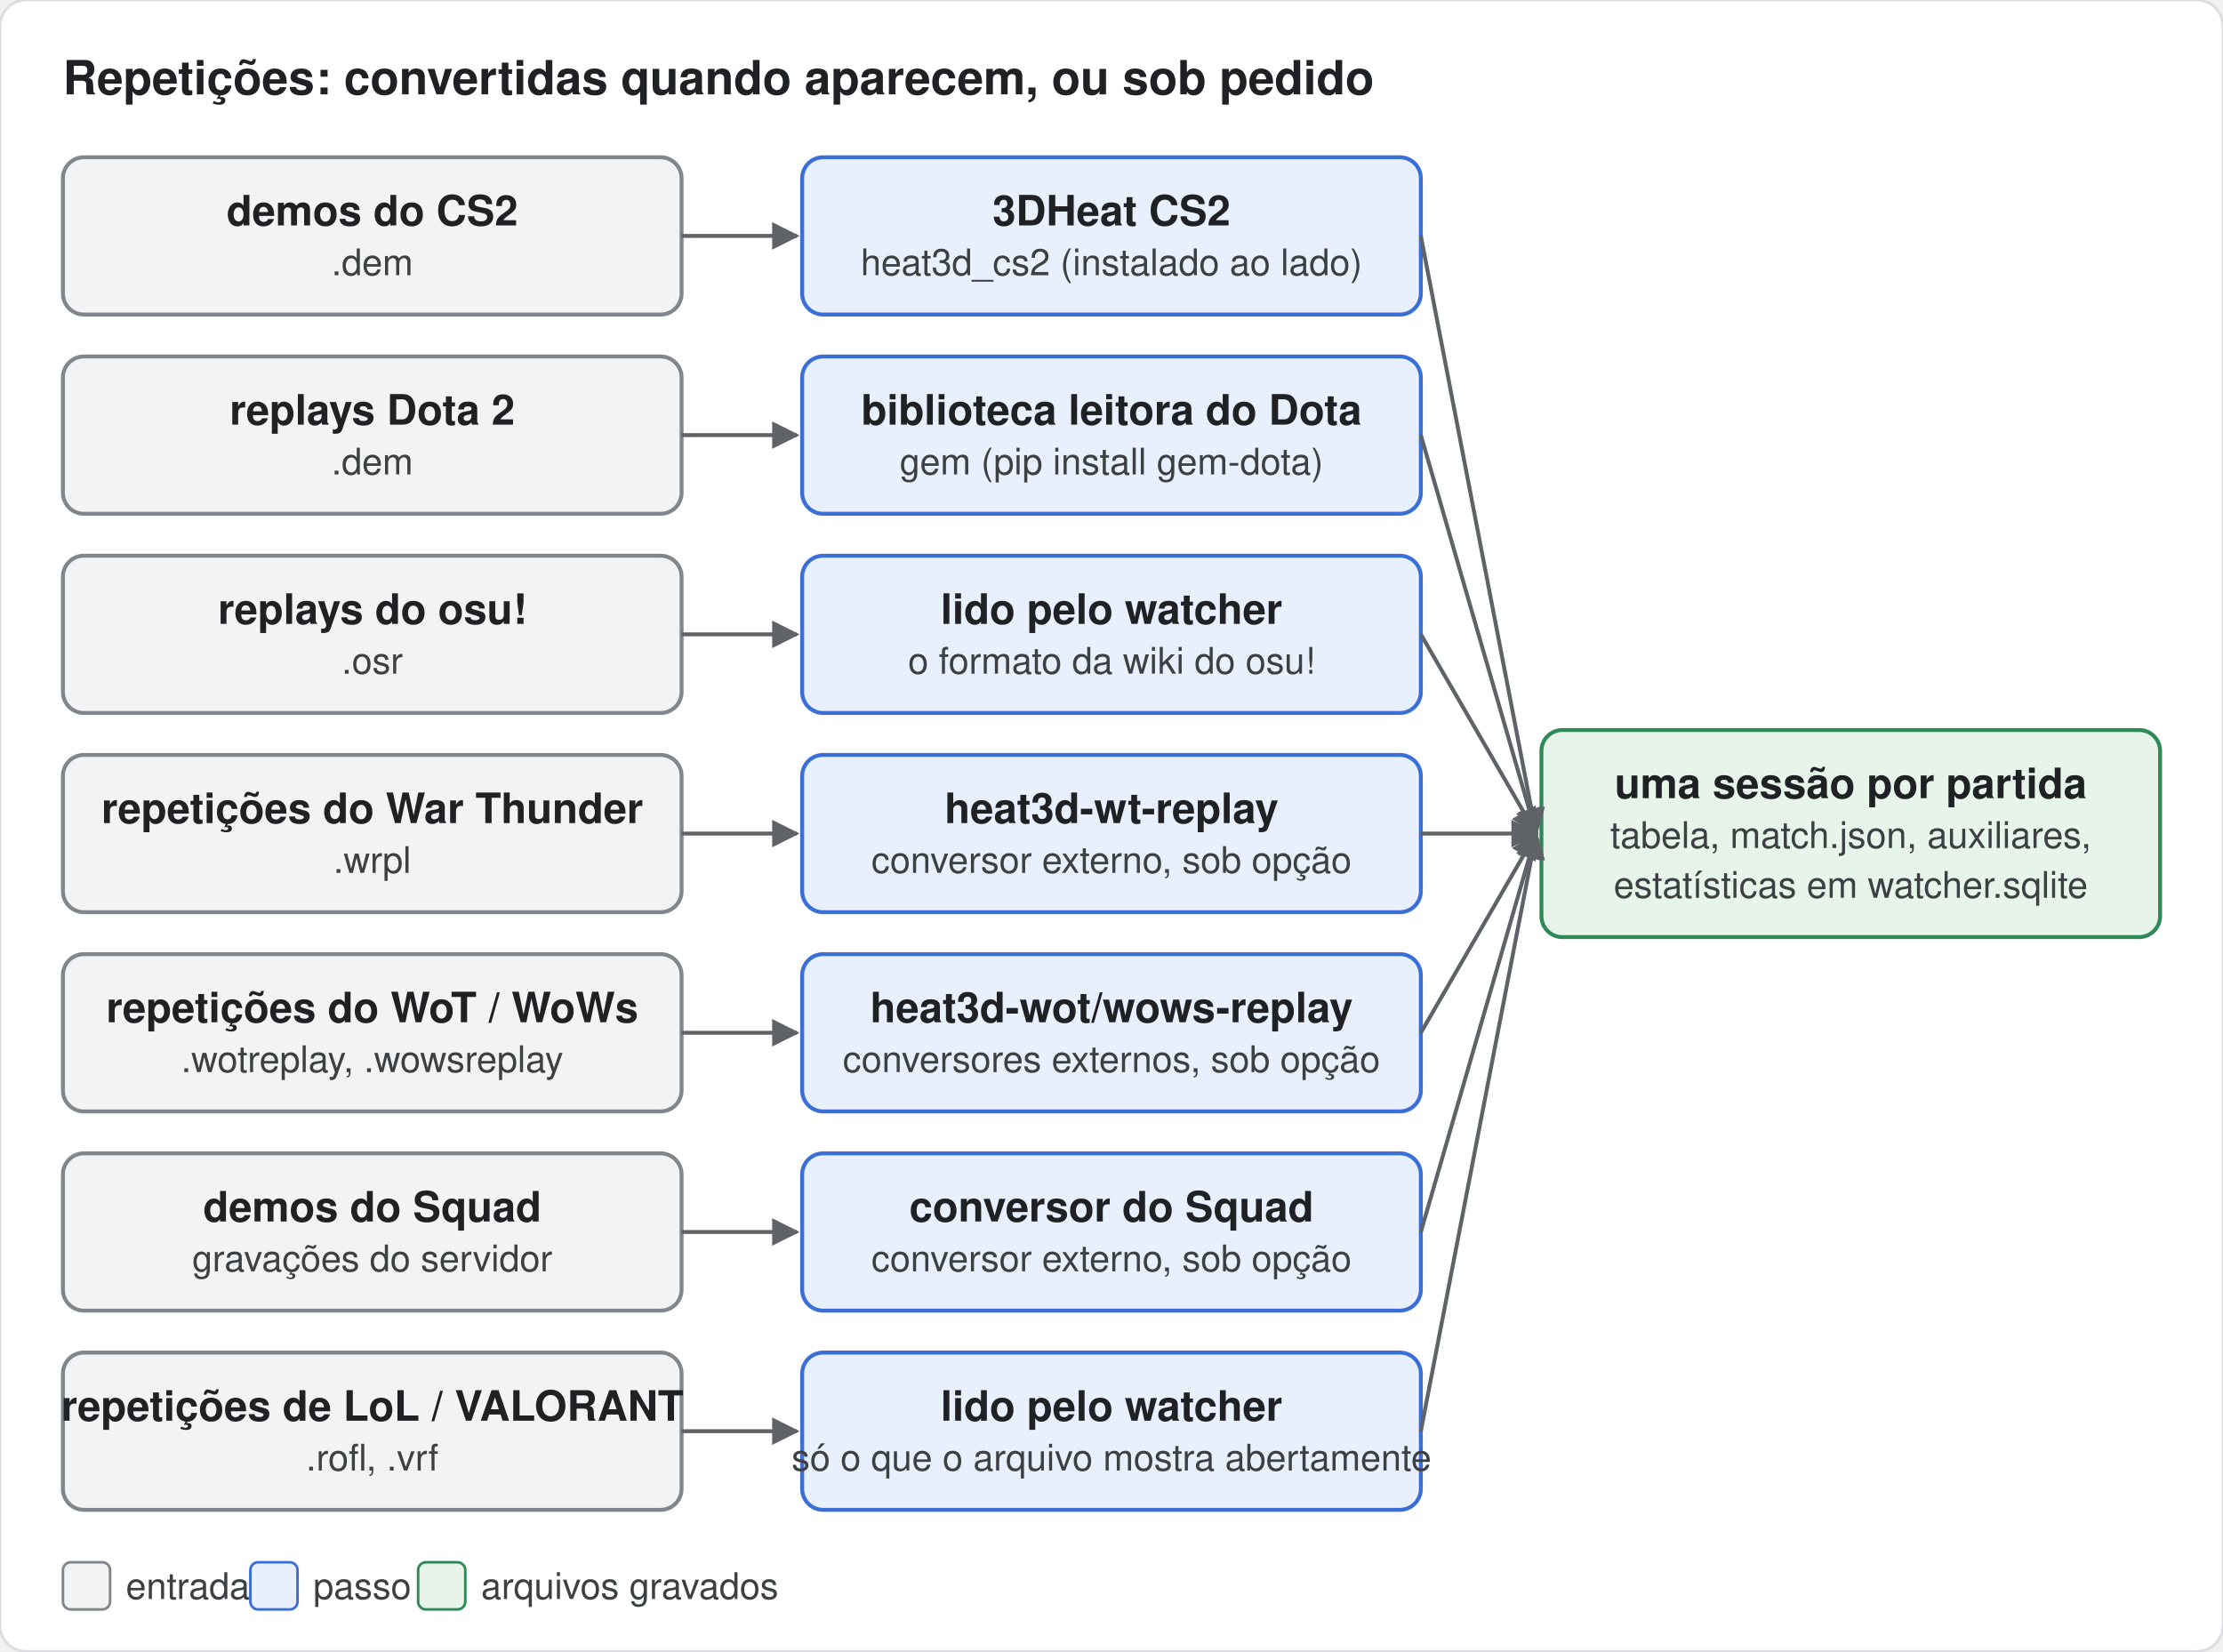
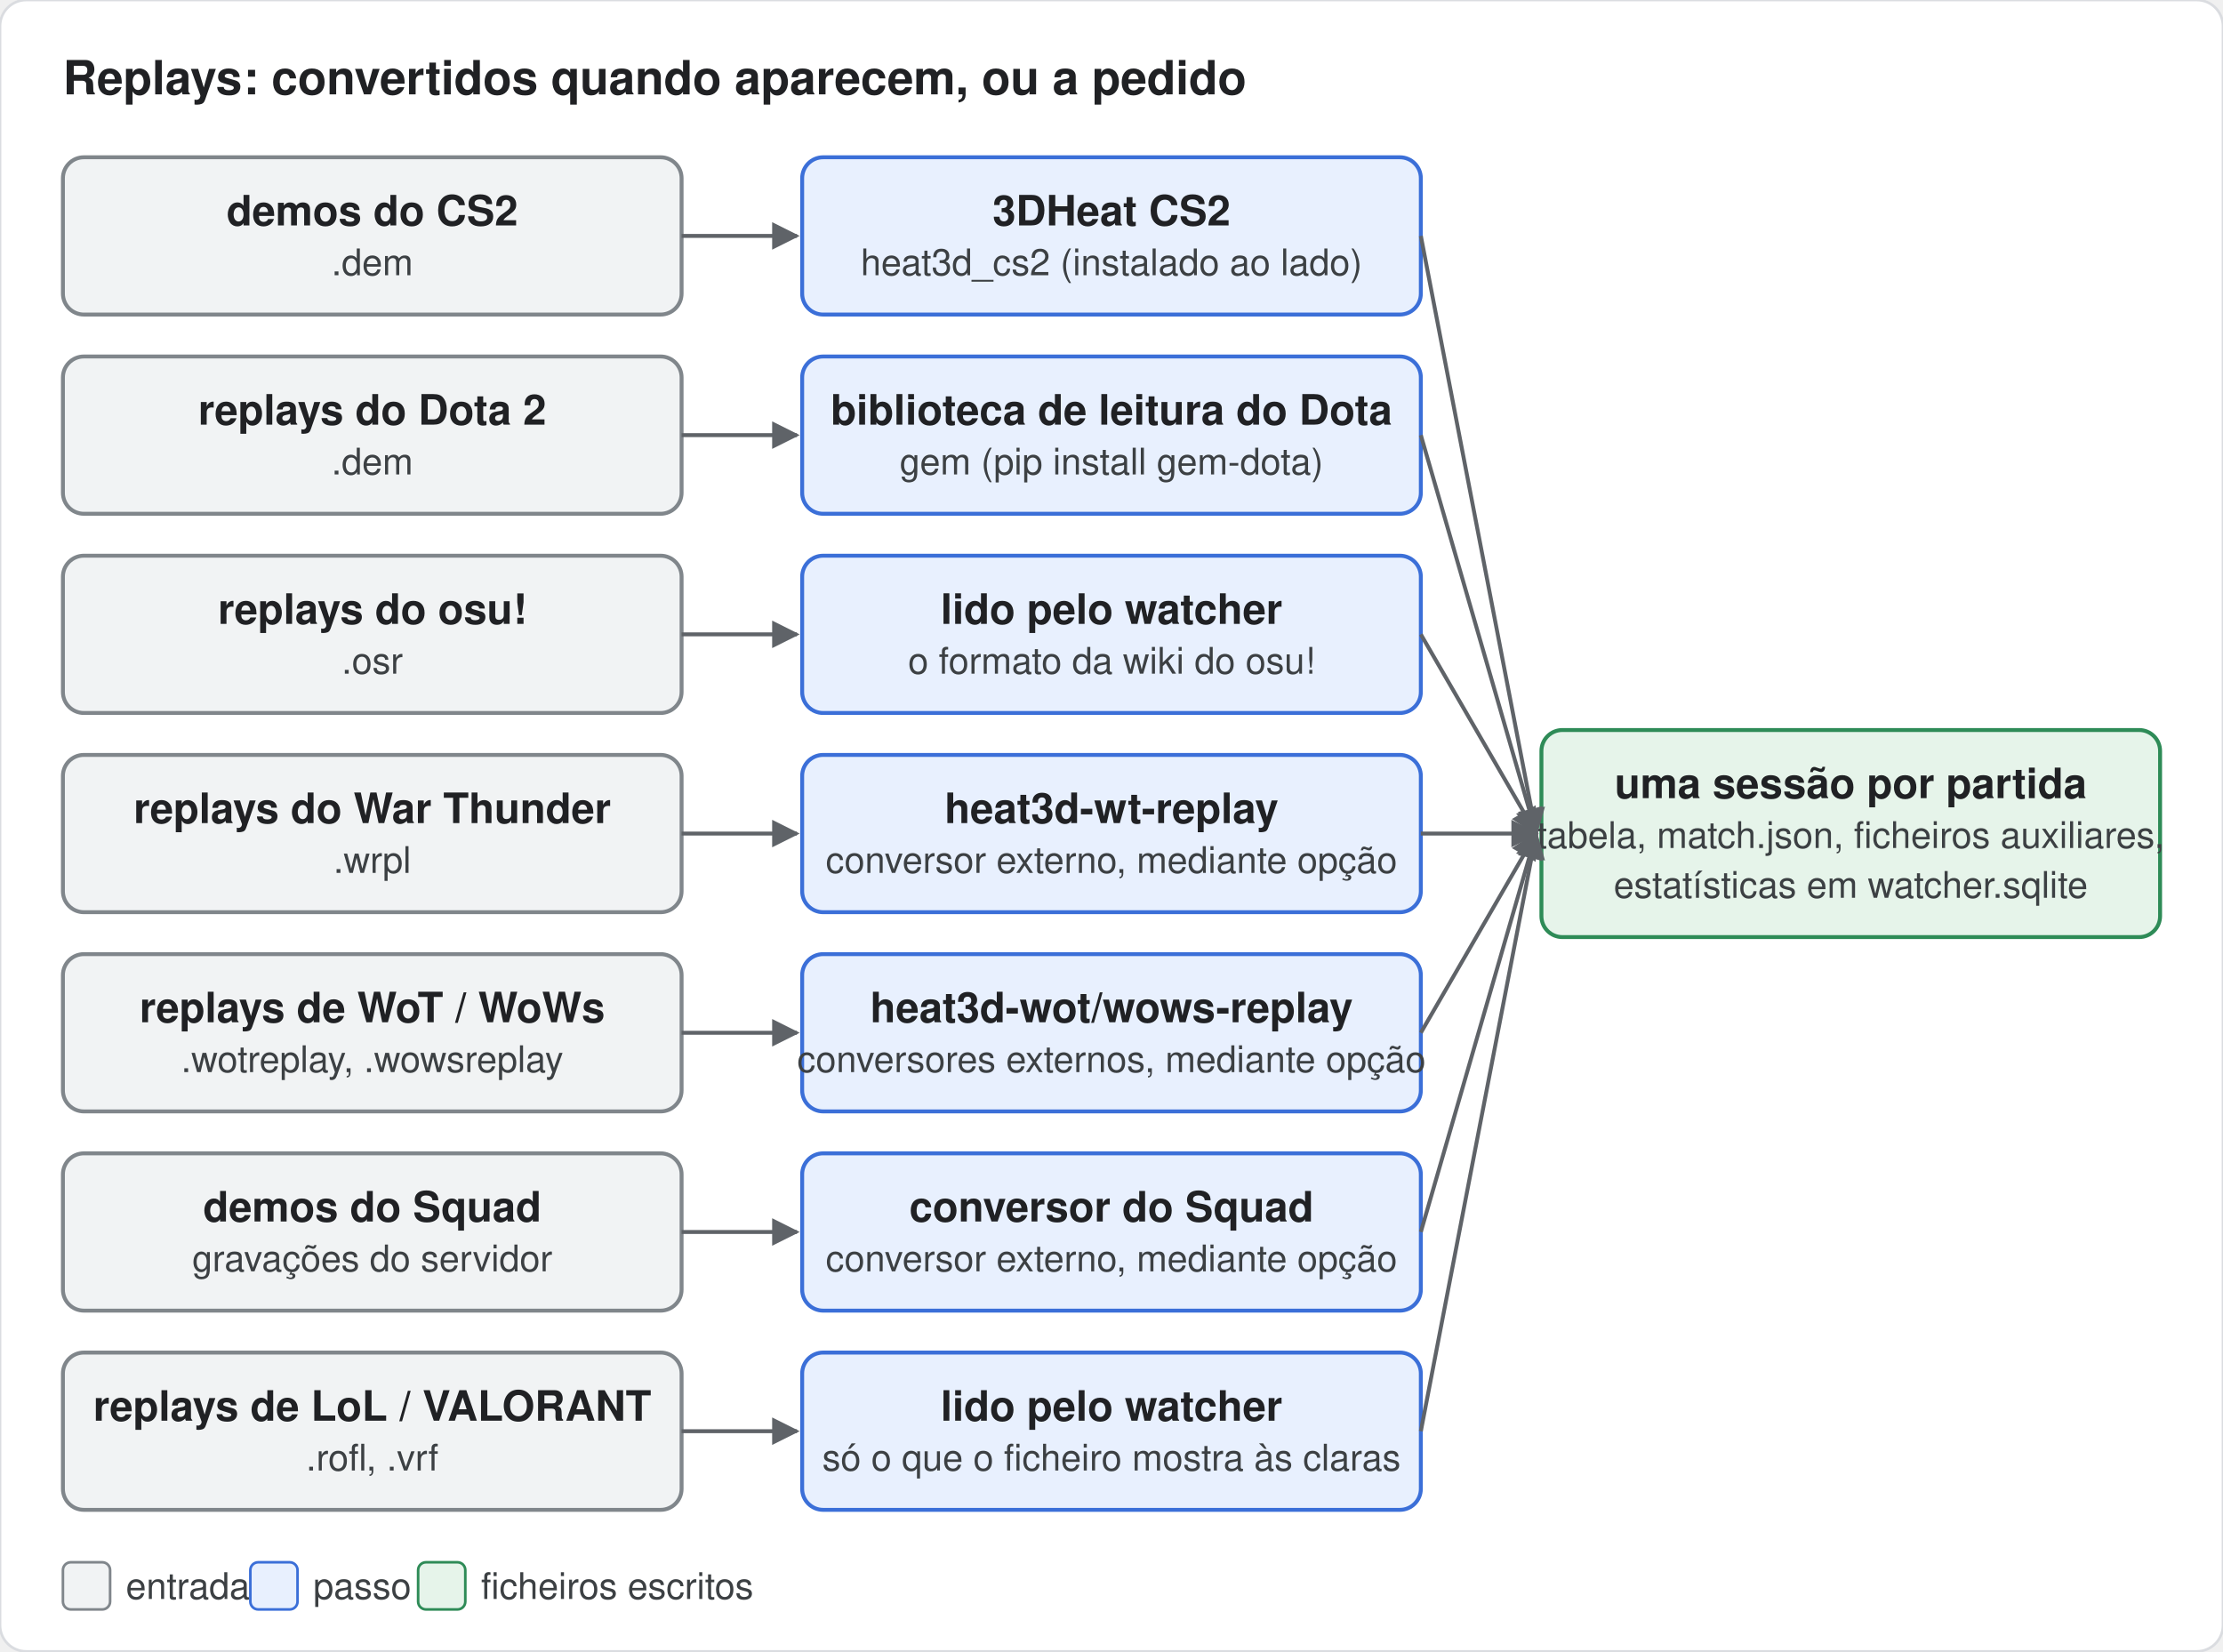
<svg xmlns="http://www.w3.org/2000/svg" width="848" height="630" viewBox="0 0 848 630" font-family="Segoe UI,Helvetica,Arial,sans-serif" role="img" aria-label="Replays: converted when they appear, or on request">
  <defs>
    <marker id="a" viewBox="0 0 10 10" refX="9" refY="5" markerWidth="7" markerHeight="7" orient="auto">
      <path d="M0,0 L10,5 L0,10 z" fill="#5f6368" />
    </marker>
  </defs>
  <rect width="848" height="630" rx="10" fill="#ffffff" stroke="#dadce0" />
-   <text x="24" y="36" font-size="18" font-weight="600" fill="#202124">Repetições: convertidas quando aparecem, ou sob pedido</text>
+   <text x="24" y="36" font-size="18" font-weight="600" fill="#202124">Replays: convertidos quando aparecem, ou a pedido</text>
  <rect x="24" y="60.0" width="236" height="60" rx="8" fill="#f1f3f4" stroke="#80868b" stroke-width="1.5" />
  <text x="142.0" y="86.0" text-anchor="middle" font-weight="600" font-size="16" fill="#202124">demos do CS2</text>
  <text x="142.0" y="105.0" text-anchor="middle" font-size="14" fill="#3c4043">.dem</text>
  <rect x="24" y="136.0" width="236" height="60" rx="8" fill="#f1f3f4" stroke="#80868b" stroke-width="1.5" />
-   <text x="142.0" y="162.0" text-anchor="middle" font-weight="600" font-size="16" fill="#202124">replays Dota 2</text>
+   <text x="142.0" y="162.0" text-anchor="middle" font-weight="600" font-size="16" fill="#202124">replays do Dota 2</text>
  <text x="142.0" y="181.0" text-anchor="middle" font-size="14" fill="#3c4043">.dem</text>
  <rect x="24" y="212.0" width="236" height="60" rx="8" fill="#f1f3f4" stroke="#80868b" stroke-width="1.5" />
  <text x="142.0" y="238.0" text-anchor="middle" font-weight="600" font-size="16" fill="#202124">replays do osu!</text>
  <text x="142.0" y="257.0" text-anchor="middle" font-size="14" fill="#3c4043">.osr</text>
  <rect x="24" y="288.0" width="236" height="60" rx="8" fill="#f1f3f4" stroke="#80868b" stroke-width="1.5" />
-   <text x="142.0" y="314.0" text-anchor="middle" font-weight="600" font-size="16" fill="#202124">repetições do War Thunder</text>
+   <text x="142.0" y="314.0" text-anchor="middle" font-weight="600" font-size="16" fill="#202124">replays do War Thunder</text>
  <text x="142.0" y="333.0" text-anchor="middle" font-size="14" fill="#3c4043">.wrpl</text>
  <rect x="24" y="364.0" width="236" height="60" rx="8" fill="#f1f3f4" stroke="#80868b" stroke-width="1.5" />
-   <text x="142.0" y="390.0" text-anchor="middle" font-weight="600" font-size="16" fill="#202124">repetições do WoT / WoWs</text>
+   <text x="142.0" y="390.0" text-anchor="middle" font-weight="600" font-size="16" fill="#202124">replays de WoT / WoWs</text>
  <text x="142.0" y="409.0" text-anchor="middle" font-size="14" fill="#3c4043">.wotreplay, .wowsreplay</text>
  <rect x="24" y="440.0" width="236" height="60" rx="8" fill="#f1f3f4" stroke="#80868b" stroke-width="1.5" />
  <text x="142.0" y="466.0" text-anchor="middle" font-weight="600" font-size="16" fill="#202124">demos do Squad</text>
  <text x="142.0" y="485.0" text-anchor="middle" font-size="14" fill="#3c4043">gravações do servidor</text>
  <rect x="24" y="516.0" width="236" height="60" rx="8" fill="#f1f3f4" stroke="#80868b" stroke-width="1.5" />
-   <text x="142.0" y="542.0" text-anchor="middle" font-weight="600" font-size="16" fill="#202124">repetições de LoL / VALORANT</text>
+   <text x="142.0" y="542.0" text-anchor="middle" font-weight="600" font-size="16" fill="#202124">replays de LoL / VALORANT</text>
  <text x="142.0" y="561.0" text-anchor="middle" font-size="14" fill="#3c4043">.rofl, .vrf</text>
  <rect x="306" y="60.0" width="236" height="60" rx="8" fill="#e8f0fe" stroke="#3b6fd8" stroke-width="1.5" />
  <text x="424.0" y="86.0" text-anchor="middle" font-weight="600" font-size="16" fill="#202124">3DHeat CS2</text>
  <text x="424.0" y="105.0" text-anchor="middle" font-size="14" fill="#3c4043">heat3d_cs2 (instalado ao lado)</text>
  <rect x="306" y="136.0" width="236" height="60" rx="8" fill="#e8f0fe" stroke="#3b6fd8" stroke-width="1.5" />
-   <text x="424.0" y="162.0" text-anchor="middle" font-weight="600" font-size="16" fill="#202124">biblioteca leitora do Dota</text>
+   <text x="424.0" y="162.0" text-anchor="middle" font-weight="600" font-size="16" fill="#202124">biblioteca de leitura do Dota</text>
  <text x="424.0" y="181.0" text-anchor="middle" font-size="14" fill="#3c4043">gem (pip install gem-dota)</text>
  <rect x="306" y="212.0" width="236" height="60" rx="8" fill="#e8f0fe" stroke="#3b6fd8" stroke-width="1.5" />
  <text x="424.0" y="238.0" text-anchor="middle" font-weight="600" font-size="16" fill="#202124">lido pelo watcher</text>
  <text x="424.0" y="257.0" text-anchor="middle" font-size="14" fill="#3c4043">o formato da wiki do osu!</text>
  <rect x="306" y="288.0" width="236" height="60" rx="8" fill="#e8f0fe" stroke="#3b6fd8" stroke-width="1.5" />
  <text x="424.0" y="314.0" text-anchor="middle" font-weight="600" font-size="16" fill="#202124">heat3d-wt-replay</text>
-   <text x="424.0" y="333.0" text-anchor="middle" font-size="14" fill="#3c4043">conversor externo, sob opção</text>
+   <text x="424.0" y="333.0" text-anchor="middle" font-size="14" fill="#3c4043">conversor externo, mediante opção</text>
  <rect x="306" y="364.0" width="236" height="60" rx="8" fill="#e8f0fe" stroke="#3b6fd8" stroke-width="1.5" />
  <text x="424.0" y="390.0" text-anchor="middle" font-weight="600" font-size="16" fill="#202124">heat3d-wot/wows-replay</text>
-   <text x="424.0" y="409.0" text-anchor="middle" font-size="14" fill="#3c4043">conversores externos, sob opção</text>
+   <text x="424.0" y="409.0" text-anchor="middle" font-size="14" fill="#3c4043">conversores externos, mediante opção</text>
  <rect x="306" y="440.0" width="236" height="60" rx="8" fill="#e8f0fe" stroke="#3b6fd8" stroke-width="1.5" />
  <text x="424.0" y="466.0" text-anchor="middle" font-weight="600" font-size="16" fill="#202124">conversor do Squad</text>
-   <text x="424.0" y="485.0" text-anchor="middle" font-size="14" fill="#3c4043">conversor externo, sob opção</text>
+   <text x="424.0" y="485.0" text-anchor="middle" font-size="14" fill="#3c4043">conversor externo, mediante opção</text>
  <rect x="306" y="516.0" width="236" height="60" rx="8" fill="#e8f0fe" stroke="#3b6fd8" stroke-width="1.5" />
  <text x="424.0" y="542.0" text-anchor="middle" font-weight="600" font-size="16" fill="#202124">lido pelo watcher</text>
-   <text x="424.0" y="561.0" text-anchor="middle" font-size="14" fill="#3c4043">só o que o arquivo mostra abertamente</text>
+   <text x="424.0" y="561.0" text-anchor="middle" font-size="14" fill="#3c4043">só o que o ficheiro mostra às claras</text>
  <rect x="588" y="278.5" width="236" height="79" rx="8" fill="#e6f4ea" stroke="#2e8b57" stroke-width="1.5" />
  <text x="706.0" y="304.5" text-anchor="middle" font-weight="600" font-size="16" fill="#202124">uma sessão por partida</text>
-   <text x="706.0" y="323.5" text-anchor="middle" font-size="14" fill="#3c4043">tabela, match.json, auxiliares,</text>
+   <text x="706.0" y="323.5" text-anchor="middle" font-size="14" fill="#3c4043">tabela, match.json, ficheiros auxiliares,</text>
  <text x="706.0" y="342.5" text-anchor="middle" font-size="14" fill="#3c4043">estatísticas em watcher.sqlite</text>
  <line x1="260" y1="90.0" x2="304" y2="90.0" stroke="#5f6368" stroke-width="1.5" marker-end="url(#a)" />
  <line x1="260" y1="166.0" x2="304" y2="166.0" stroke="#5f6368" stroke-width="1.5" marker-end="url(#a)" />
  <line x1="260" y1="242.0" x2="304" y2="242.0" stroke="#5f6368" stroke-width="1.5" marker-end="url(#a)" />
  <line x1="260" y1="318.0" x2="304" y2="318.0" stroke="#5f6368" stroke-width="1.5" marker-end="url(#a)" />
  <line x1="260" y1="394.0" x2="304" y2="394.0" stroke="#5f6368" stroke-width="1.5" marker-end="url(#a)" />
  <line x1="260" y1="470.0" x2="304" y2="470.0" stroke="#5f6368" stroke-width="1.5" marker-end="url(#a)" />
  <line x1="260" y1="546.0" x2="304" y2="546.0" stroke="#5f6368" stroke-width="1.5" marker-end="url(#a)" />
  <line x1="542" y1="90.0" x2="586" y2="318.0" stroke="#5f6368" stroke-width="1.5" marker-end="url(#a)" />
  <line x1="542" y1="166.0" x2="586" y2="318.0" stroke="#5f6368" stroke-width="1.5" marker-end="url(#a)" />
  <line x1="542" y1="242.0" x2="586" y2="318.0" stroke="#5f6368" stroke-width="1.5" marker-end="url(#a)" />
  <line x1="542" y1="318.0" x2="586" y2="318.0" stroke="#5f6368" stroke-width="1.5" marker-end="url(#a)" />
  <line x1="542" y1="394.0" x2="586" y2="318.0" stroke="#5f6368" stroke-width="1.5" marker-end="url(#a)" />
  <line x1="542" y1="470.0" x2="586" y2="318.0" stroke="#5f6368" stroke-width="1.5" marker-end="url(#a)" />
  <line x1="542" y1="546.0" x2="586" y2="318.0" stroke="#5f6368" stroke-width="1.5" marker-end="url(#a)" />
  <rect x="24" y="596" width="18" height="18" rx="3" fill="#f1f3f4" stroke="#80868b" />
  <text x="48" y="610" font-size="14" fill="#3c4043">entrada</text>
  <rect x="95.5" y="596" width="18" height="18" rx="3" fill="#e8f0fe" stroke="#3b6fd8" />
  <text x="119.5" y="610" font-size="14" fill="#3c4043">passo</text>
  <rect x="159.5" y="596" width="18" height="18" rx="3" fill="#e6f4ea" stroke="#2e8b57" />
-   <text x="183.5" y="610" font-size="14" fill="#3c4043">arquivos gravados</text>
+   <text x="183.5" y="610" font-size="14" fill="#3c4043">ficheiros escritos</text>
</svg>
